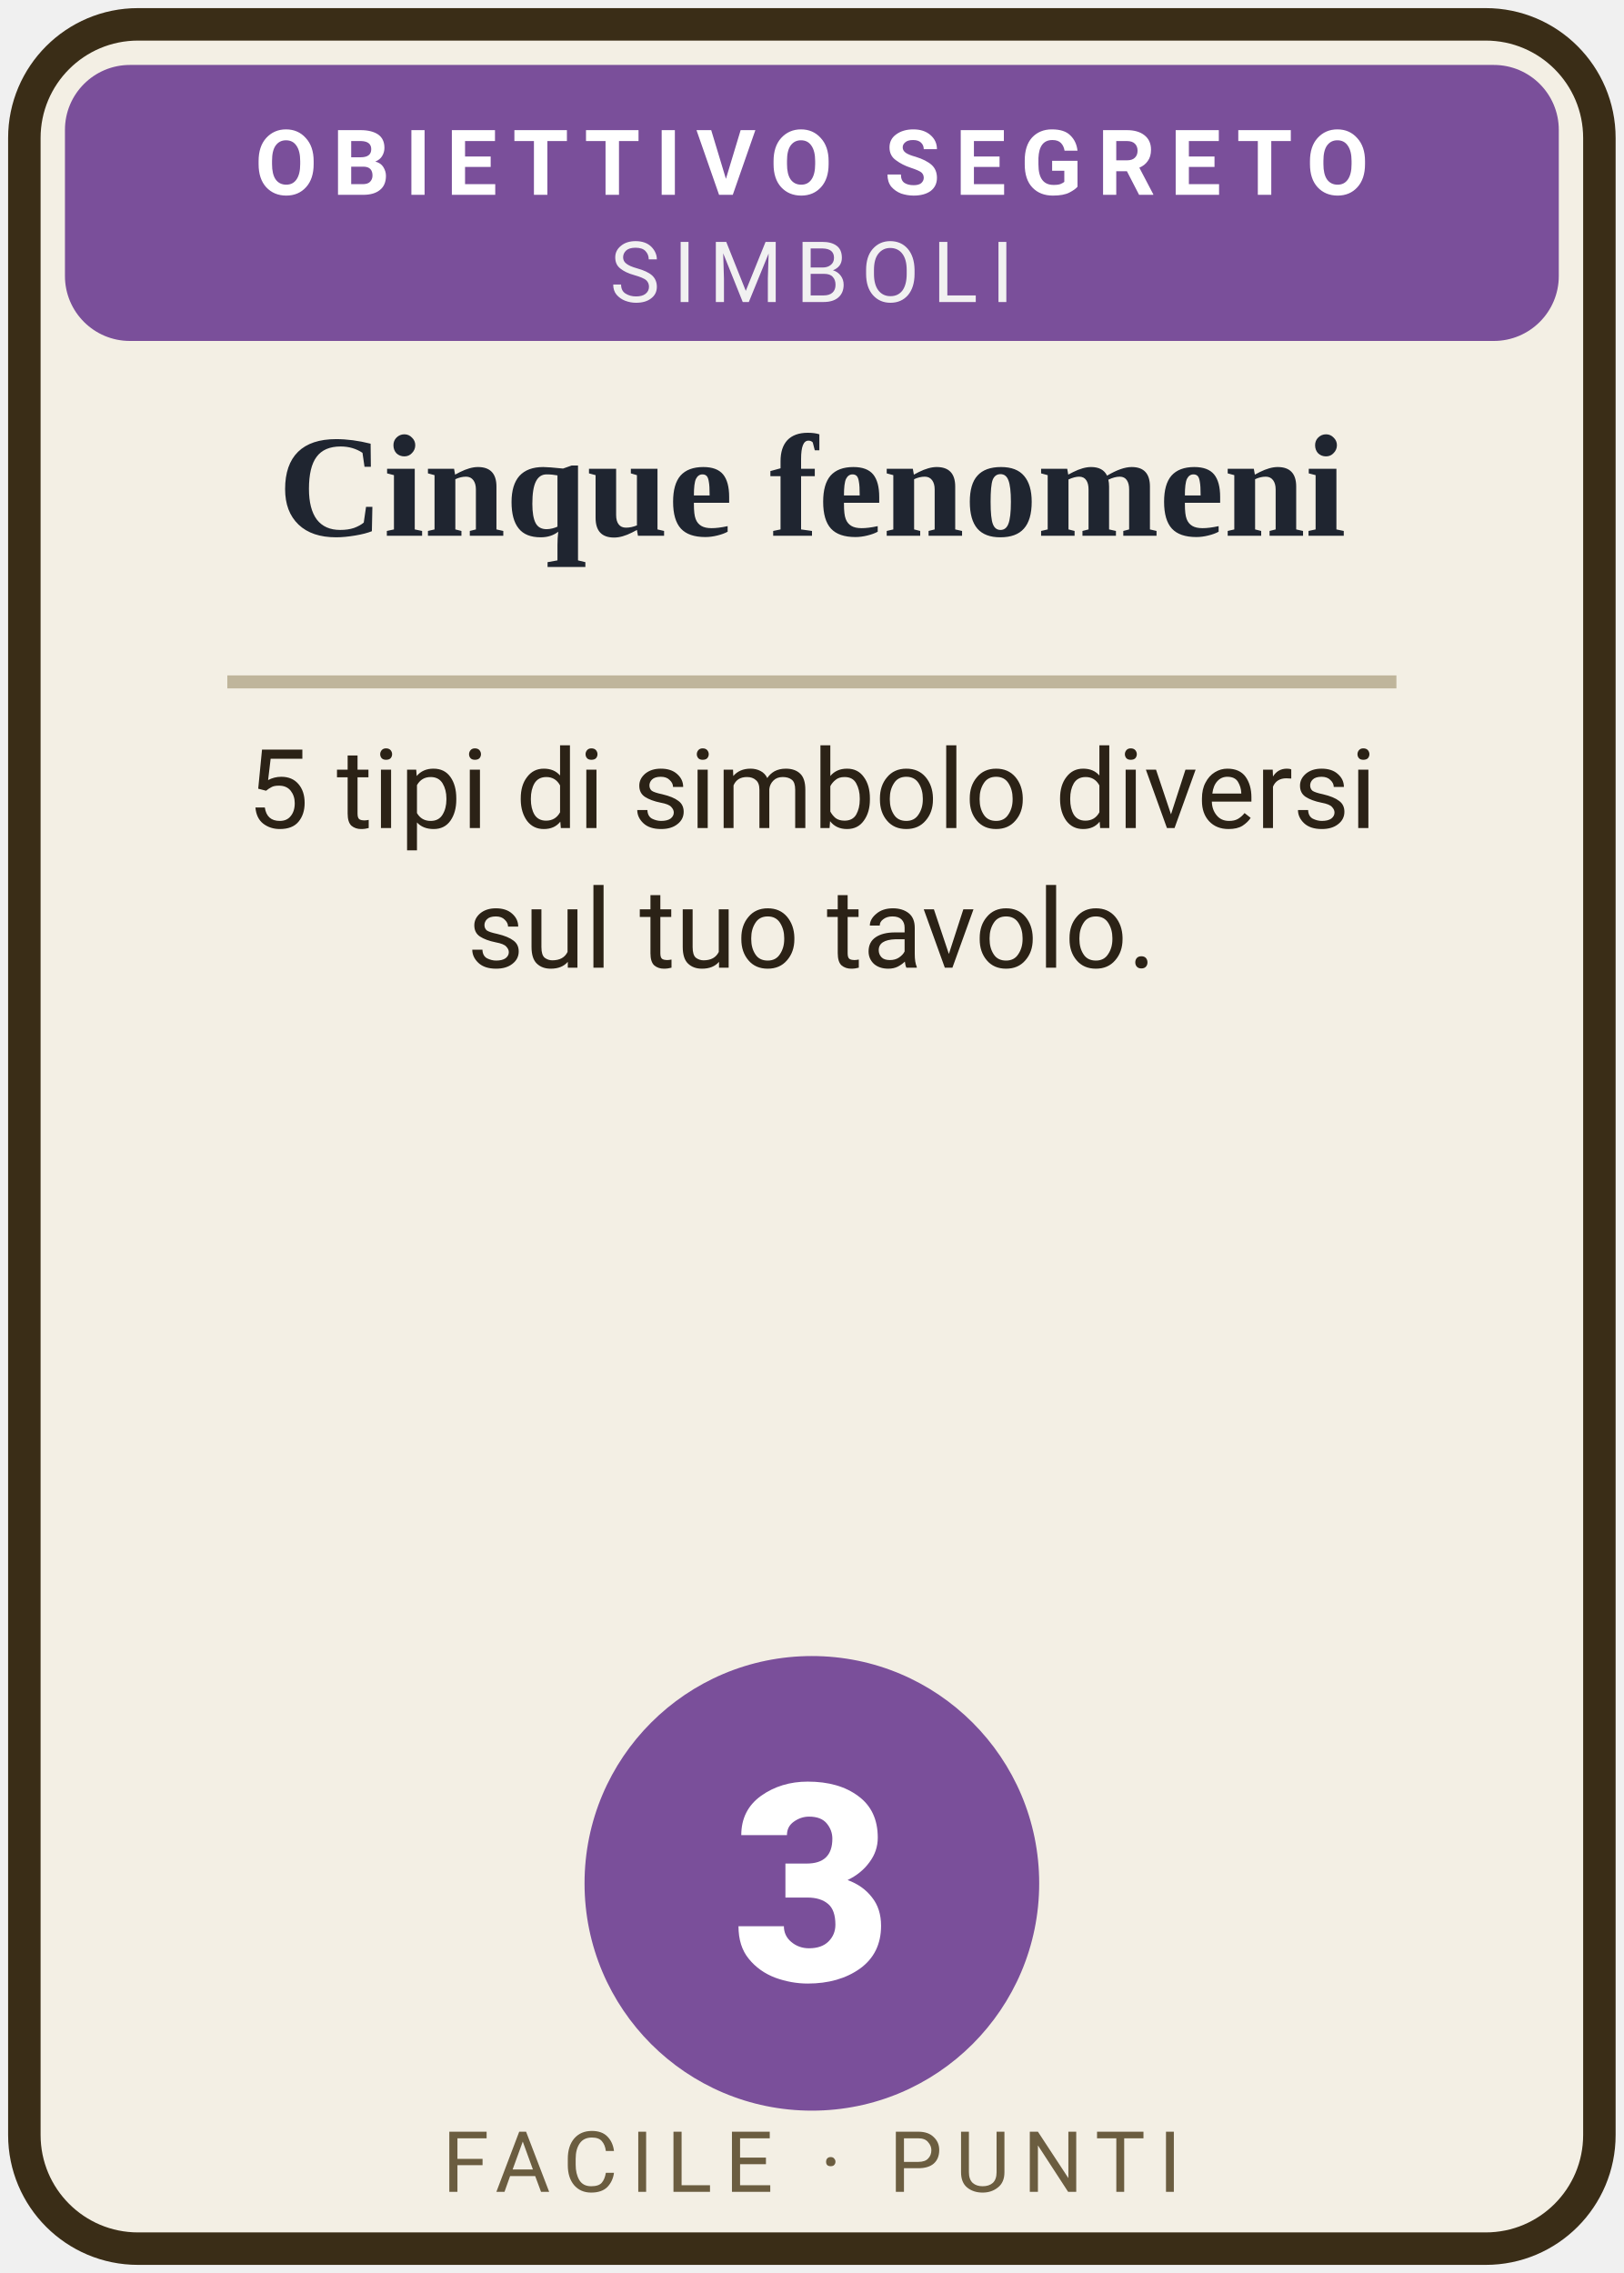
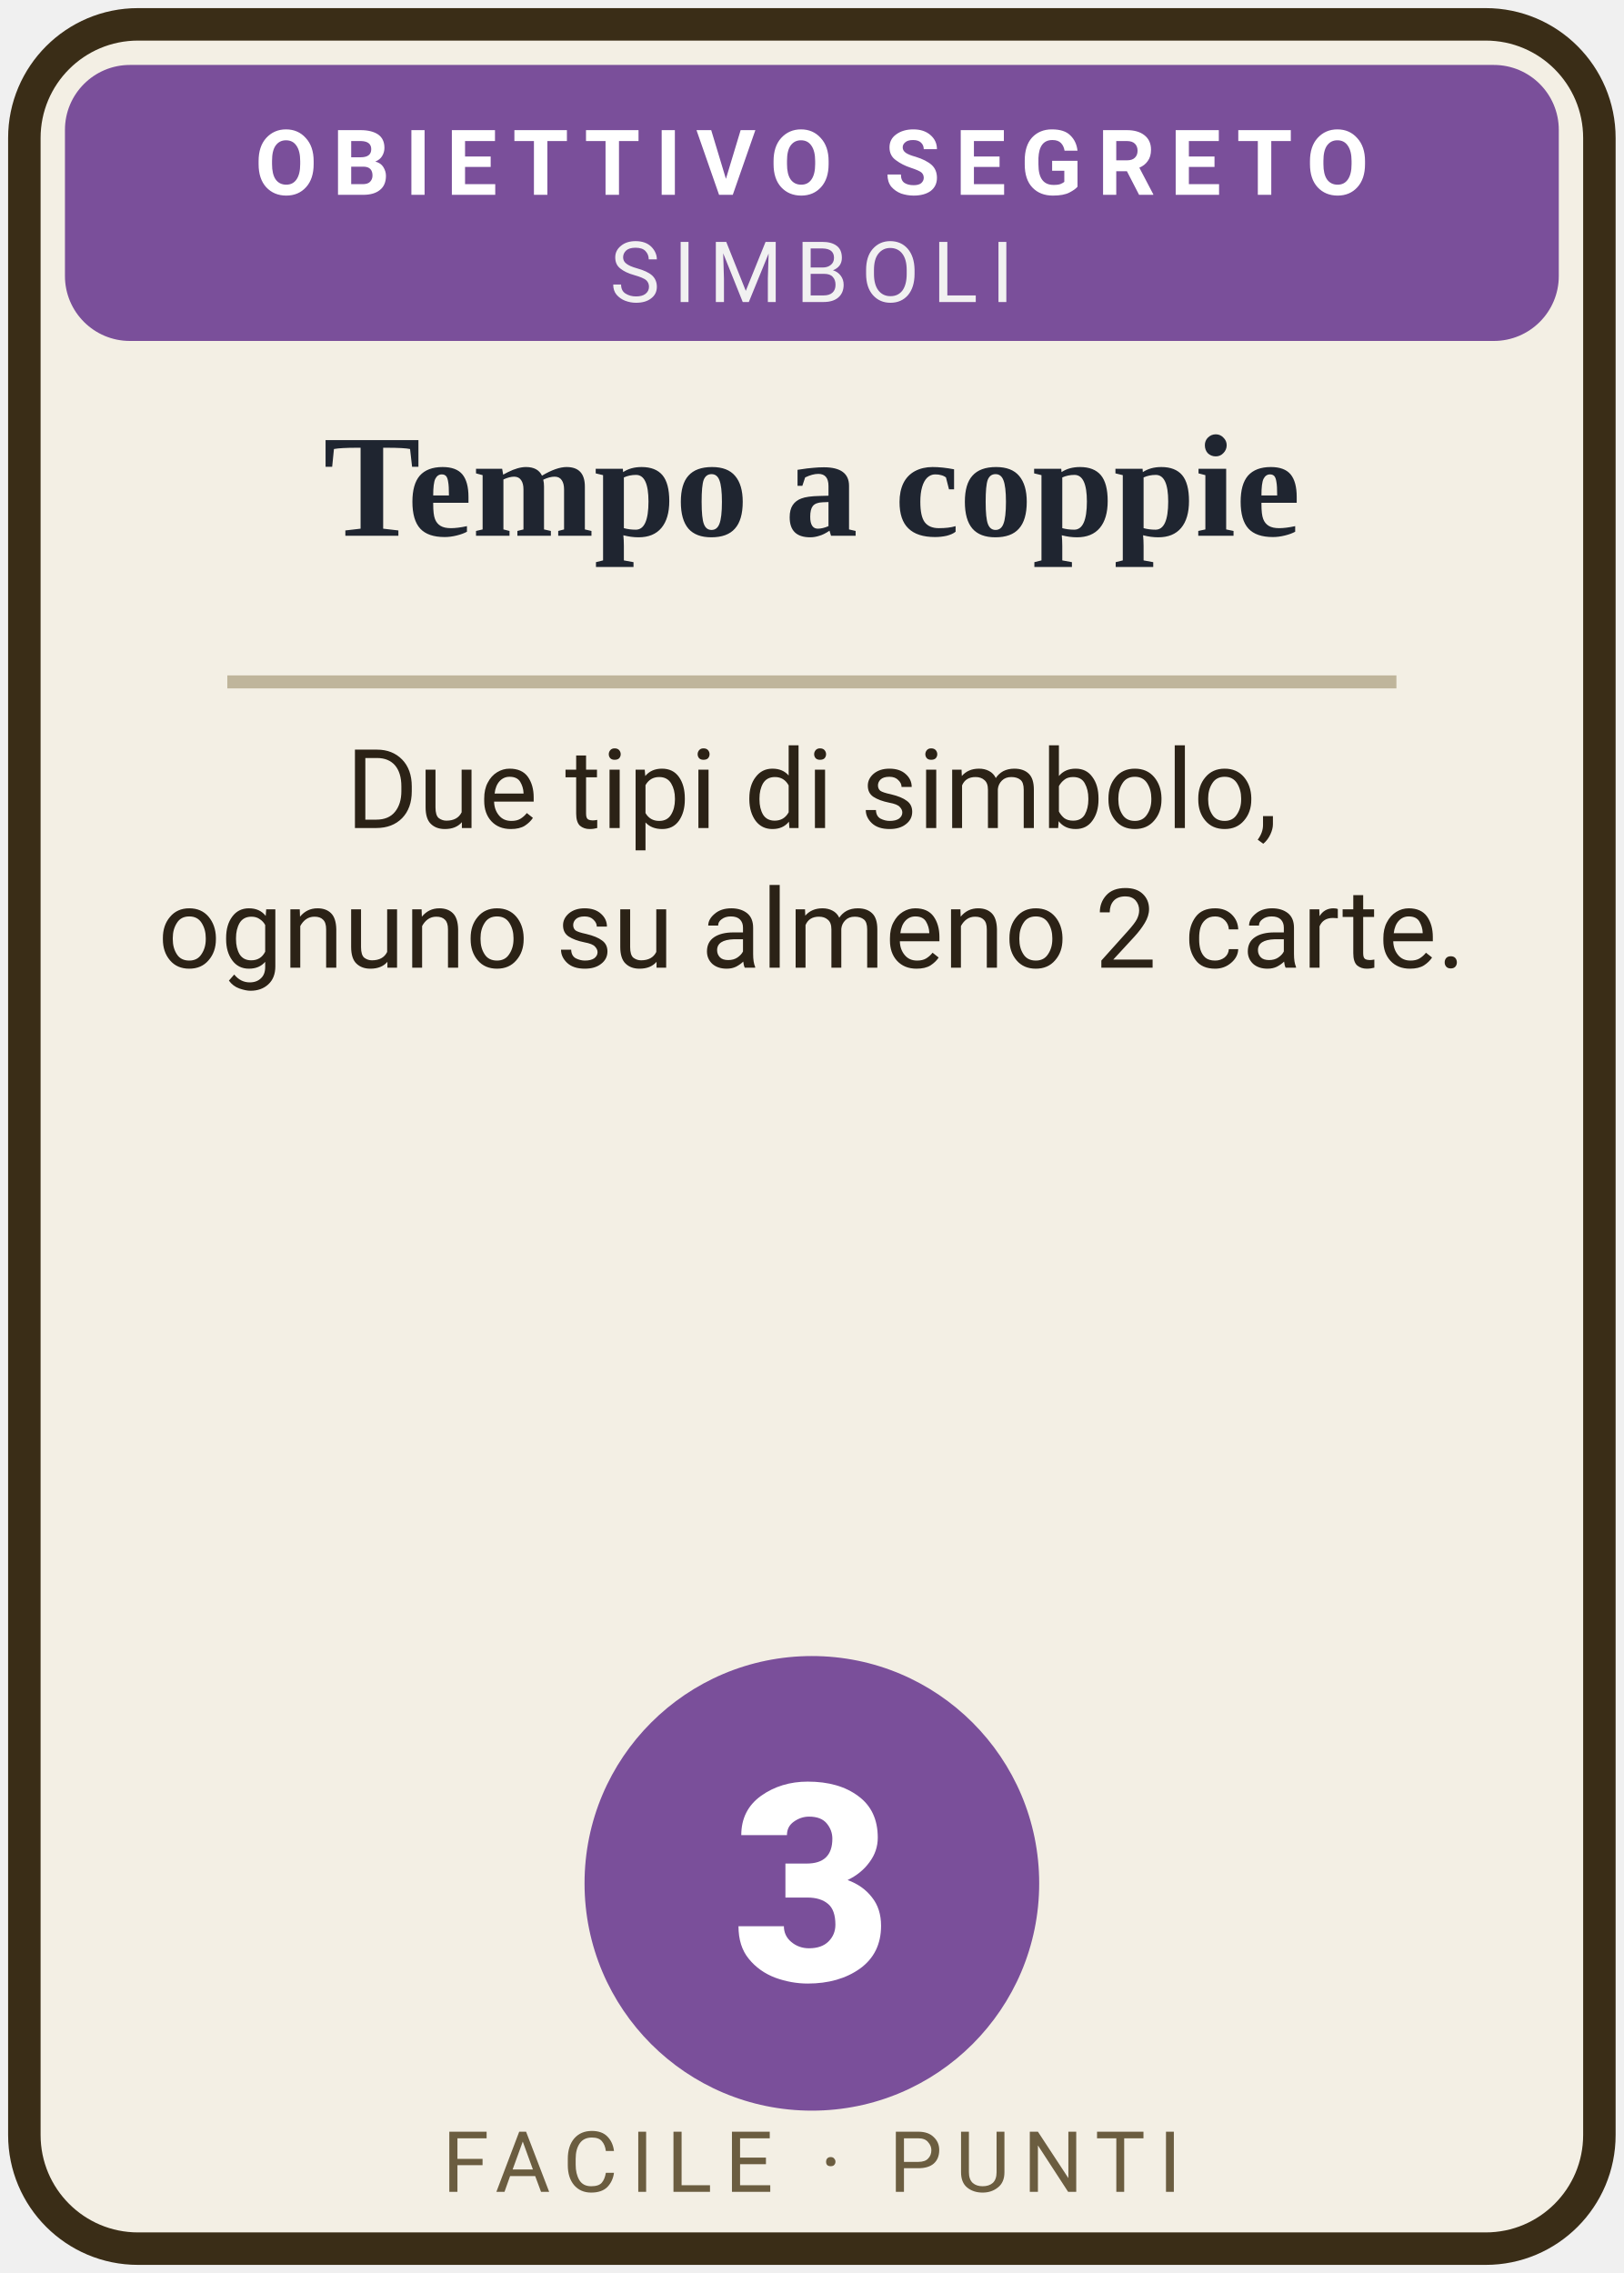
<svg xmlns="http://www.w3.org/2000/svg" width="100" height="140" class="spr card obj " viewBox="0 0 100 140" role="img">
  <rect x="1.5" y="1.5" width="97" height="137" rx="7" fill="#f3efe4" stroke="#3a2d17" stroke-width="2" />
  <rect x="4" y="4" width="92" height="17" rx="4" fill="#7a4f9a" />
  <text x="50" y="12" text-anchor="middle" font-size="5.6" letter-spacing=".9" font-weight="700" fill="#fff" font-family="system-ui, -apple-system, 'Segoe UI', Roboto, sans-serif">OBIETTIVO SEGRETO</text>
  <text x="50" y="18.6" text-anchor="middle" font-size="5.2" letter-spacing=".8" fill="#f1f1f1" font-family="system-ui, -apple-system, 'Segoe UI', Roboto, sans-serif">SIMBOLI</text>
-   <text x="50" y="33" text-anchor="middle" font-size="9" font-weight="700" fill="#1f2530" font-family="Georgia, 'Times New Roman', serif">Cinque fenomeni</text>
+   <text x="50" y="33" text-anchor="middle" font-size="9" font-weight="700" fill="#1f2530" font-family="Georgia, 'Times New Roman', serif">Tempo a coppie</text>
  <line x1="14" y1="42.0" x2="86" y2="42.0" stroke="#bfb59b" stroke-width=".8" />
-   <text x="50" y="51" text-anchor="middle" font-size="6.8" fill="#2b2216" font-family="system-ui, -apple-system, 'Segoe UI', Roboto, sans-serif">5 tipi di simbolo diversi</text>
-   <text x="50" y="59.6" text-anchor="middle" font-size="6.8" fill="#2b2216" font-family="system-ui, -apple-system, 'Segoe UI', Roboto, sans-serif">sul tuo tavolo.</text>
+   <text x="50" y="51" text-anchor="middle" font-size="6.8" fill="#2b2216" font-family="system-ui, -apple-system, 'Segoe UI', Roboto, sans-serif">Due tipi di simbolo,</text>
+   <text x="50" y="59.6" text-anchor="middle" font-size="6.8" fill="#2b2216" font-family="system-ui, -apple-system, 'Segoe UI', Roboto, sans-serif">ognuno su almeno 2 carte.</text>
  <circle cx="50" cy="116" r="14" fill="#7a4f9a" />
  <text x="50" y="122" text-anchor="middle" font-size="17" font-weight="800" fill="#fff" font-family="system-ui, -apple-system, 'Segoe UI', Roboto, sans-serif">3</text>
  <text x="50" y="135" text-anchor="middle" font-size="5.2" letter-spacing=".8" fill="#6b5d40" font-family="system-ui, -apple-system, 'Segoe UI', Roboto, sans-serif">FACILE · PUNTI</text>
</svg>
